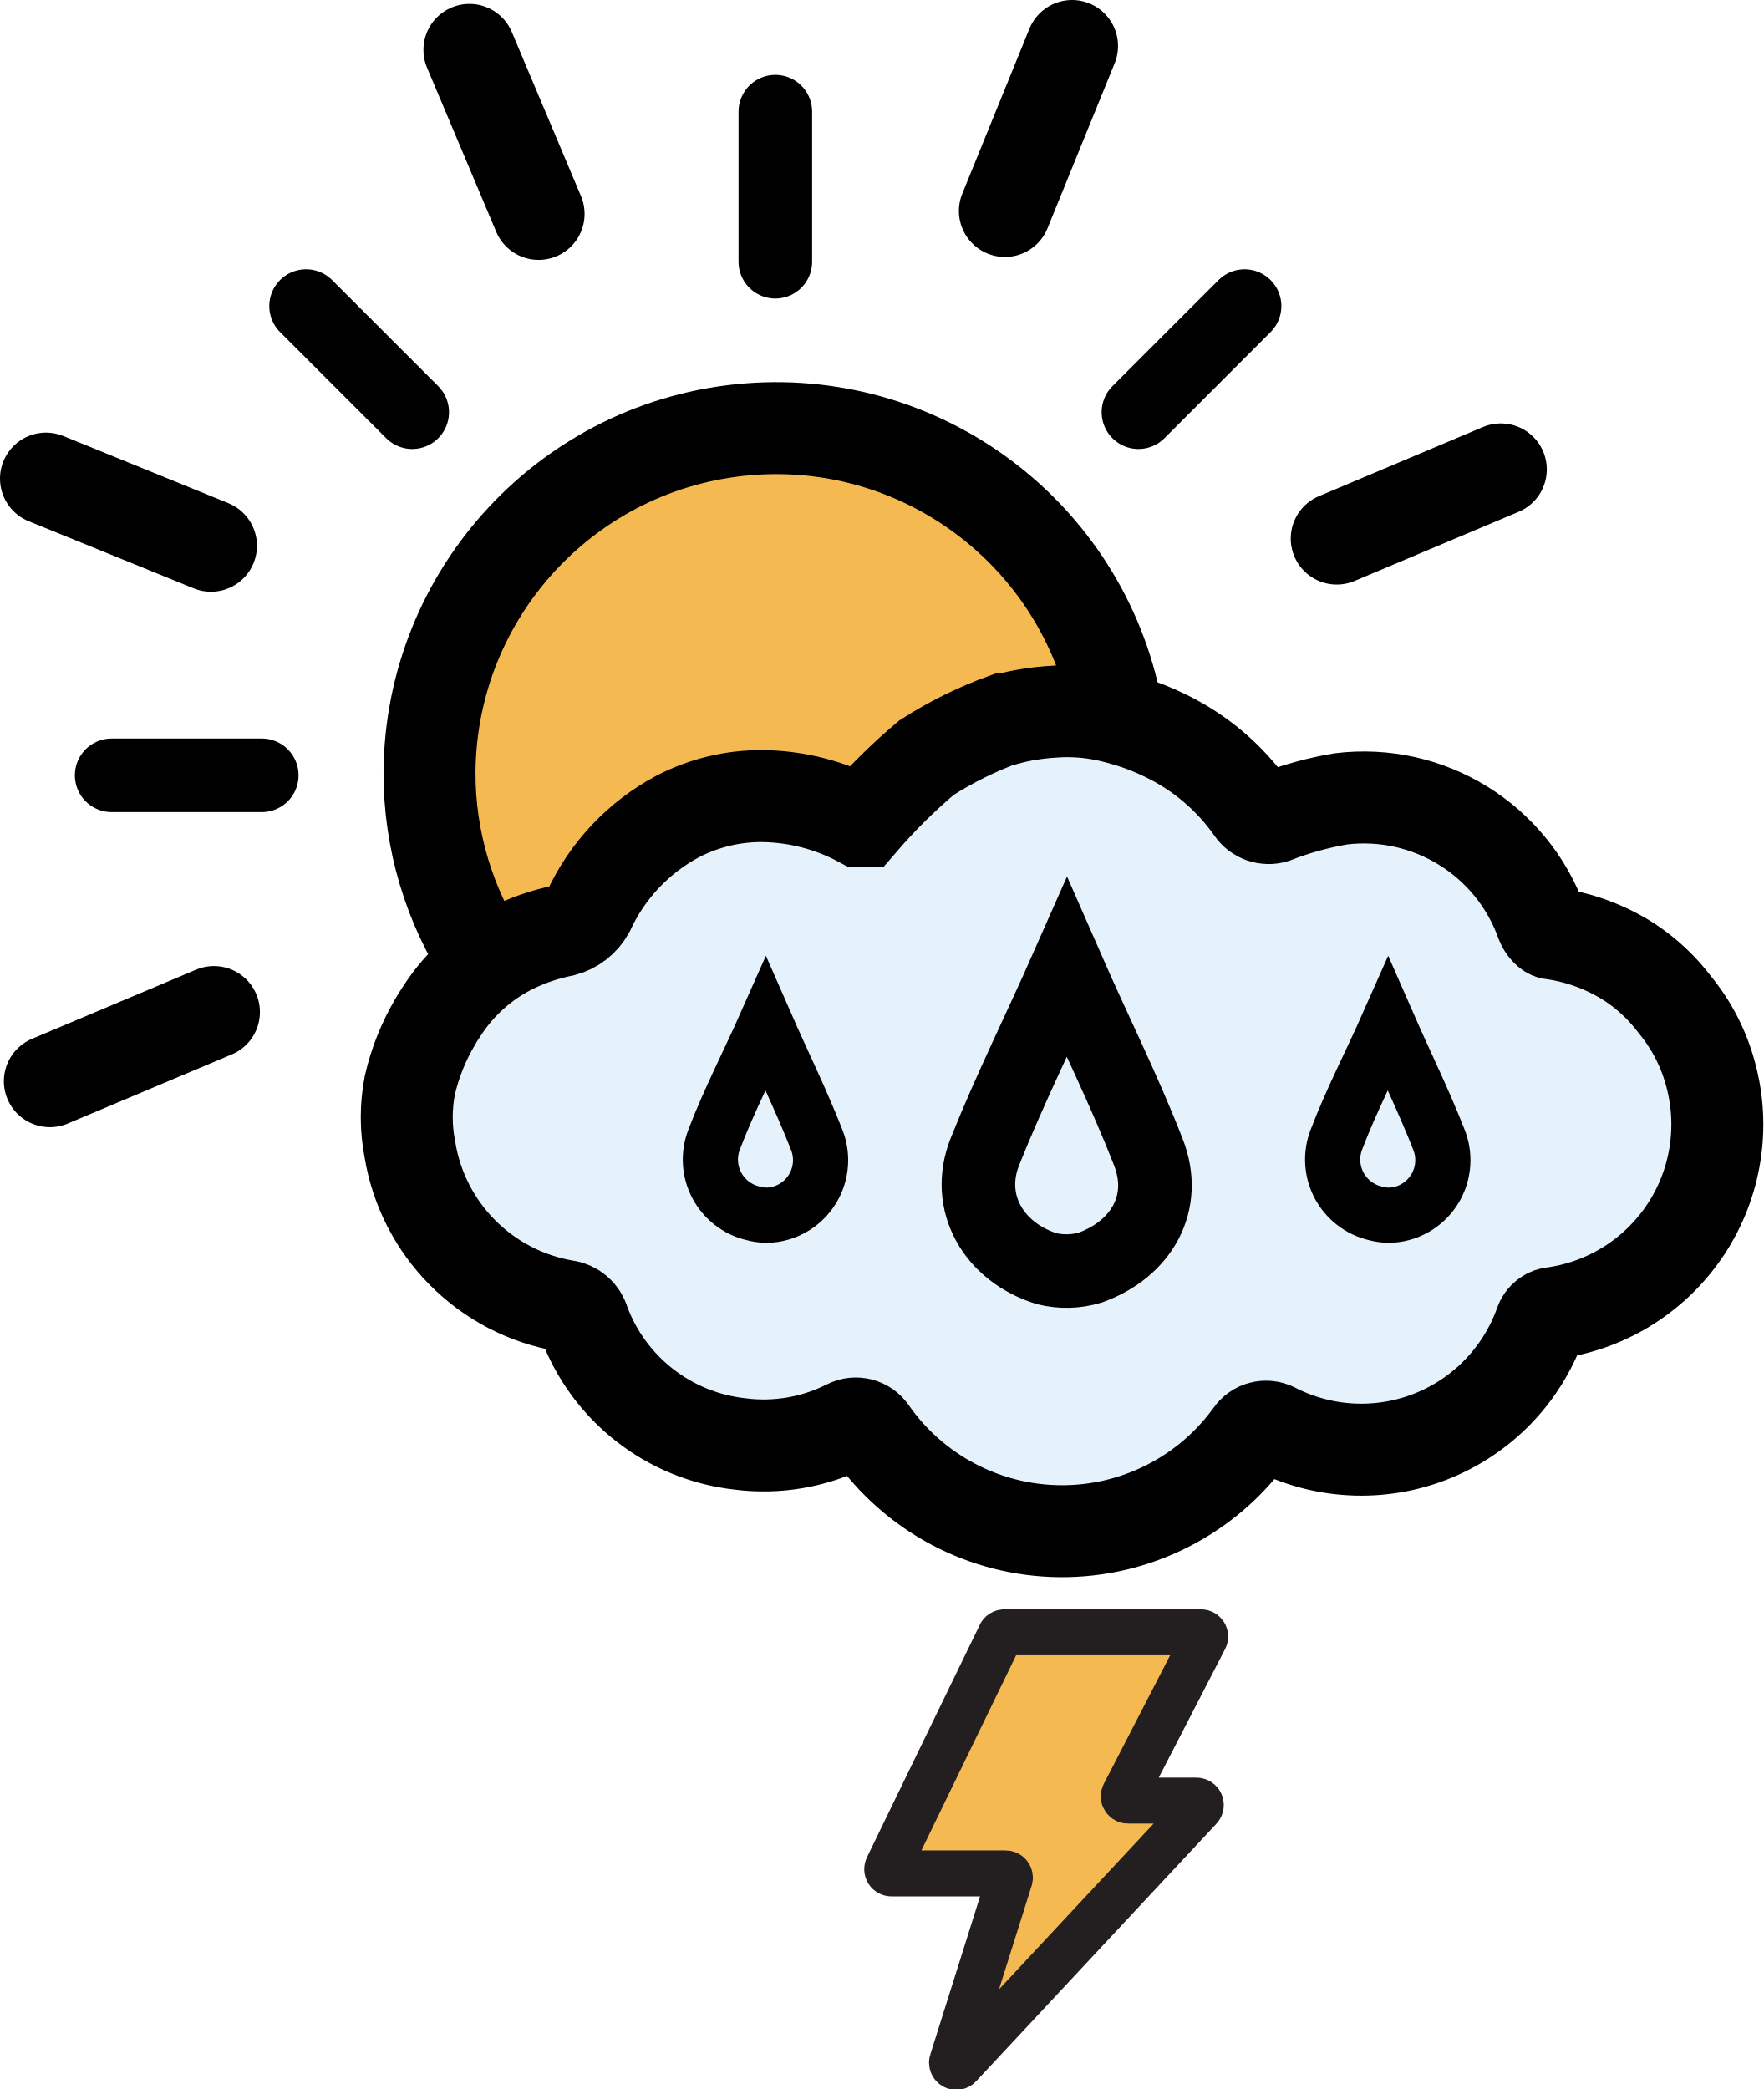
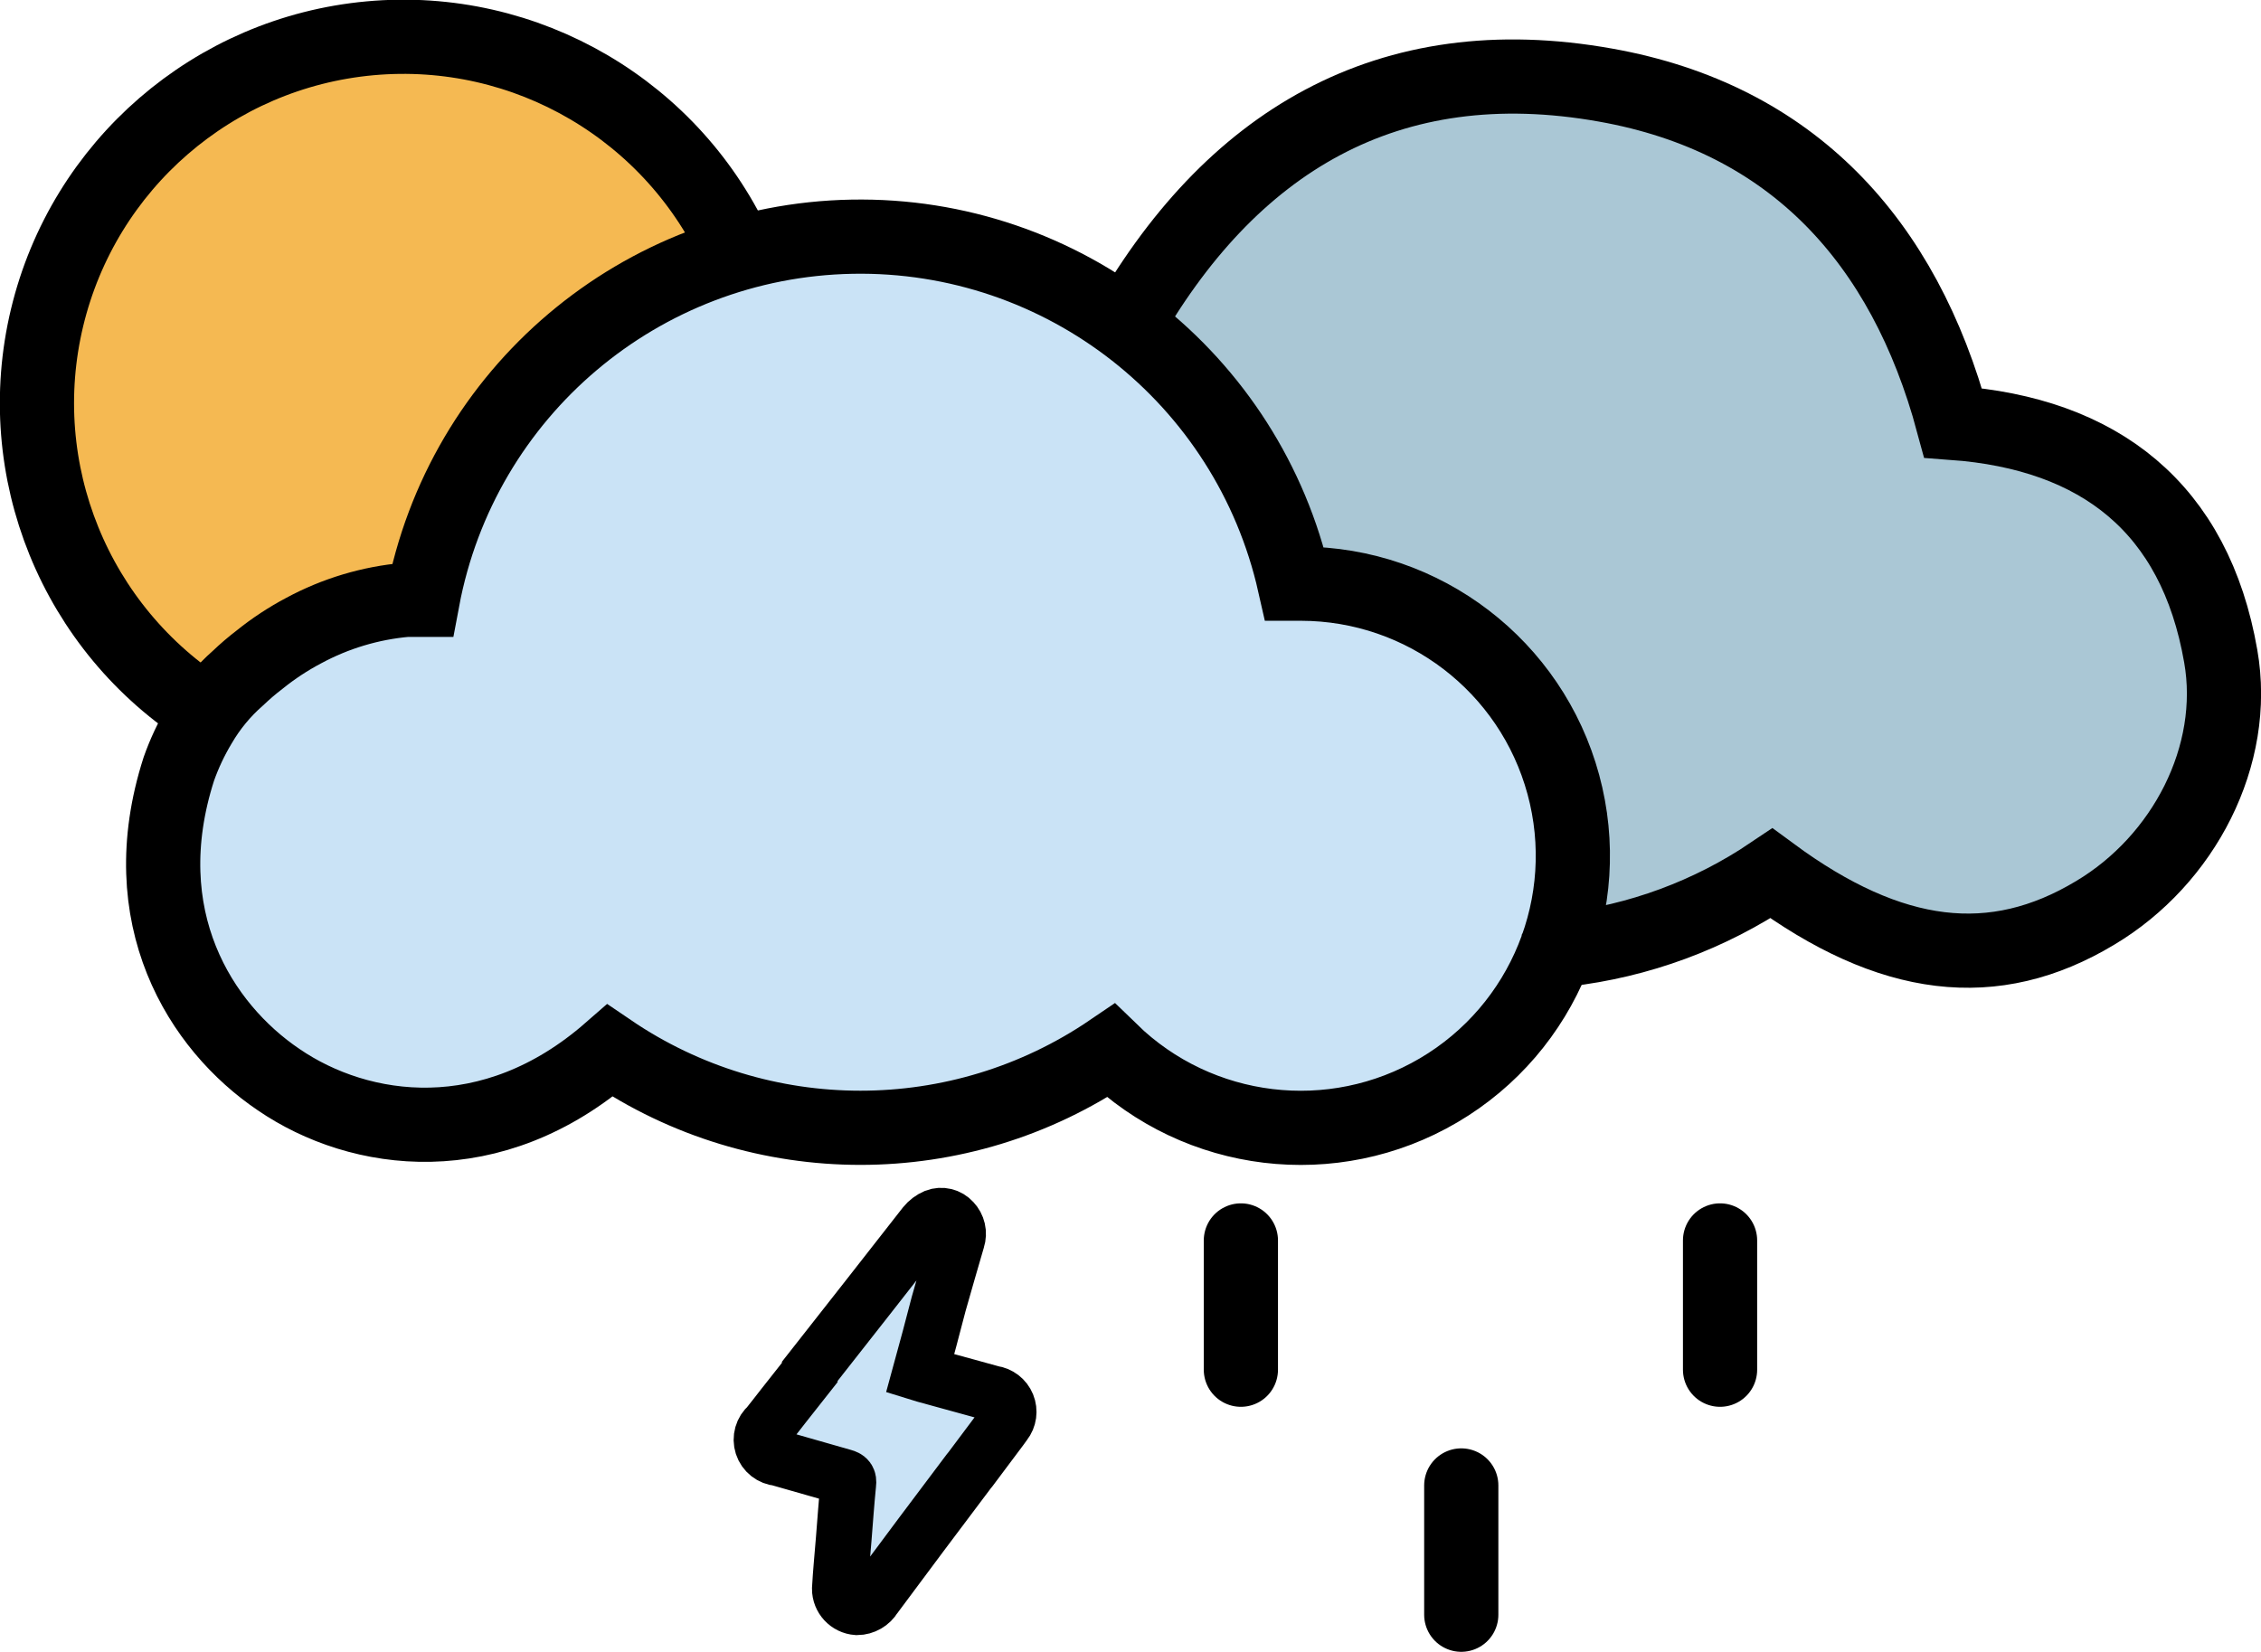
- <svg xmlns="http://www.w3.org/2000/svg" viewBox="0 0 95.87 113.57">
+ <svg xmlns="http://www.w3.org/2000/svg" viewBox="0 0 121.88 89.06">
  <defs>
-     <style>.cls-1{fill:#f5b952;}.cls-2{fill:#e5f1fb;}.cls-3,.cls-4,.cls-5,.cls-6,.cls-7,.cls-8{fill:none;stroke-miterlimit:10;}.cls-3{stroke:#231f20;stroke-width:2.5px;}.cls-4,.cls-5,.cls-6,.cls-7,.cls-8{stroke:#000;}.cls-4{stroke-width:3px;}.cls-5,.cls-7{stroke-width:4px;}.cls-6,.cls-8{stroke-width:5px;}.cls-7,.cls-8{stroke-linecap:round;}</style>
+     <style>.cls-1{fill:#cae3f6;}.cls-2{fill:#f5b952;}.cls-3{fill:#aac7d5;}.cls-4,.cls-5,.cls-6{fill:none;stroke:#000;stroke-miterlimit:10;}.cls-4,.cls-5{stroke-width:4px;}.cls-5{stroke-linecap:round;}.cls-6{stroke-width:3px;}</style>
  </defs>
  <g id="Layer_2" data-name="Layer 2">
    <g id="Layer_1-2" data-name="Layer 1">
-       <path class="cls-1" d="M54.58,88.74H65.29a.23.23,0,0,1,.2.34l-4.37,8.47a.23.23,0,0,0,.21.34h3.72a.24.24,0,0,1,.17.4l-13.06,14a.23.23,0,0,1-.39-.23l3.12-9.91a.23.23,0,0,0-.22-.3h-6.2a.23.23,0,0,1-.21-.34l6.11-12.59A.24.24,0,0,1,54.58,88.74Z" />
-       <path class="cls-2" d="M91.49,57.56a9.81,9.81,0,0,0-1.9-3.66,9.56,9.56,0,0,0-2.42-2.24,10.27,10.27,0,0,0-4.12-1.5c-.2,0-.45-.32-.54-.54a10,10,0,0,0-10.7-6.52,17.43,17.43,0,0,0-3.55.93,1.05,1.05,0,0,1-1.18-.41,11.86,11.86,0,0,0-4.6-3.91,13.08,13.08,0,0,0-2-.79c-.36-.1-.72-.2-1.1-.28a10.43,10.43,0,0,0-3-.18,12.07,12.07,0,0,0-1.2.14c-.58.09-1,.19-1.15.23l-.13.05a20.83,20.83,0,0,0-4.16,2,28.87,28.87,0,0,0-3.42,3.33l-.1,0A11.33,11.33,0,0,0,41,42.87,9.79,9.79,0,0,0,36.48,44a10.75,10.75,0,0,0-4.72,5,2.17,2.17,0,0,1-1.34,1,10.8,10.8,0,0,0-2.84,1A9.34,9.34,0,0,0,24,54.1c-.15.22-.29.42-.43.65a11.67,11.67,0,0,0-1.32,3.41,8.6,8.6,0,0,0,0,3.34,10,10,0,0,0,8.28,8.23,1.17,1.17,0,0,1,1,.84,10.23,10.23,0,0,0,14,5.43,1,1,0,0,1,1.25.32,12.48,12.48,0,0,0,20.18.1,1,1,0,0,1,1.25-.31A10.16,10.16,0,0,0,82.4,70.59a.84.84,0,0,1,.77-.57A10,10,0,0,0,91.49,57.56Z" />
-       <path class="cls-1" d="M60.12,37.62C60,39.15,48.63,40.3,36.24,45.79,26.79,50,23.43,53,23.43,42.68A18.73,18.73,0,0,1,42.16,24C52.5,24,60.5,29.32,60.12,37.62Z" />
-       <path class="cls-3" d="M54.58,88.74H65.29a.23.23,0,0,1,.2.34l-4.37,8.47a.23.23,0,0,0,.21.34h3.72a.24.24,0,0,1,.17.4l-13.06,14a.23.23,0,0,1-.39-.23l3.12-9.91a.23.23,0,0,0-.22-.3h-6.2a.23.23,0,0,1-.21-.34l6.11-12.59A.24.24,0,0,1,54.58,88.74Z" />
-       <path class="cls-4" d="M41.63,55.68c-.93,2.1-2,4.15-2.81,6.28a3,3,0,0,0,2.11,4,2.7,2.7,0,0,0,1.49,0,3,3,0,0,0,2-3.94C43.57,59.84,42.55,57.78,41.63,55.68Z" />
-       <path class="cls-4" d="M75.46,55.68c-.93,2.1-2,4.15-2.81,6.28a3,3,0,0,0,2.11,4,2.7,2.7,0,0,0,1.49,0,3,3,0,0,0,2-3.94C77.4,59.84,76.38,57.78,75.46,55.68Z" />
-       <path class="cls-5" d="M58,52.62c-1.47,3.33-3.11,6.61-4.46,10-1.1,2.78.5,5.46,3.35,6.35a4.51,4.51,0,0,0,2.39-.06c2.77-1,4.23-3.52,3.15-6.27C61.11,59.24,59.48,56,58,52.62Z" />
-       <path class="cls-6" d="M93,58.42a10,10,0,0,0-1.94-3.79,9.9,9.9,0,0,0-2.47-2.32,10.51,10.51,0,0,0-4.21-1.56c-.21,0-.47-.33-.56-.56A10.27,10.27,0,0,0,72.9,43.43a18.22,18.22,0,0,0-3.62,1A1.08,1.08,0,0,1,68.07,44a12.23,12.23,0,0,0-4.7-4,13.15,13.15,0,0,0-2.09-.82c-.37-.11-.74-.21-1.12-.29a10.24,10.24,0,0,0-3-.19,12.17,12.17,0,0,0-1.22.14,10.62,10.62,0,0,0-1.18.25l-.13,0a21.36,21.36,0,0,0-4.26,2.1,30.81,30.81,0,0,0-3.5,3.46l-.1,0a11.55,11.55,0,0,0-5.29-1.37,9.84,9.84,0,0,0-4.66,1.12A11.06,11.06,0,0,0,32,49.52a2.22,2.22,0,0,1-1.38,1.07,11.2,11.2,0,0,0-2.89,1,9.68,9.68,0,0,0-3.63,3.26c-.14.22-.3.44-.43.68A12.12,12.12,0,0,0,22.28,59a9.1,9.1,0,0,0,0,3.47A10.31,10.31,0,0,0,30.74,71a1.18,1.18,0,0,1,1,.87,10.25,10.25,0,0,0,8.48,6.63,10.11,10.11,0,0,0,5.85-1,1,1,0,0,1,1.28.32A12.66,12.66,0,0,0,68,78a1,1,0,0,1,1.28-.33,10.34,10.34,0,0,0,14.46-5.71.84.84,0,0,1,.79-.59A10.35,10.35,0,0,0,93,58.42Z" />
-       <path class="cls-6" d="M60.77,39A18.84,18.84,0,0,0,23.35,42a18.65,18.65,0,0,0,3.09,10.32" />
-       <line class="cls-7" x1="42.15" y1="14.23" x2="42.15" y2="6.07" />
-       <line class="cls-7" x1="14.23" y1="42.15" x2="6.07" y2="42.15" />
-       <line class="cls-7" x1="22.41" y1="22.41" x2="16.64" y2="16.64" />
-       <line class="cls-7" x1="67.66" y1="16.64" x2="61.89" y2="22.41" />
-       <line class="cls-8" x1="54.63" y1="11.47" x2="58.28" y2="2.5" />
-       <line class="cls-8" x1="11.47" y1="29.67" x2="2.5" y2="26.02" />
-       <line class="cls-8" x1="29.28" y1="11.63" x2="25.52" y2="2.71" />
-       <line class="cls-8" x1="11.63" y1="55.02" x2="2.71" y2="58.78" />
-       <line class="cls-8" x1="81.59" y1="25.52" x2="72.67" y2="29.28" />
+       <path class="cls-1" d="M53.5,75.13l-3.64-1-.26-.08q.52-1.89,1-3.75c.33-1.16.66-2.31,1-3.47a1,1,0,0,0-.23-1,.86.86,0,0,0-.95-.23,1.51,1.51,0,0,0-.57.43Q46.75,70,43.65,73.94l0,.06-1.42,1.8h0c-.26.33-.54.7-.83,1.06a1,1,0,0,0,.57,1.76l3.5,1c.22.06.29.14.26.37-.1,1-.17,2-.25,3s-.16,1.78-.21,2.67a1,1,0,0,0,.93,1,1.11,1.11,0,0,0,.94-.54q2.53-3.41,5.08-6.79l.09-.11,1.64-2.19.21-.29A1,1,0,0,0,53.5,75.13Z" />
+       <path class="cls-2" d="M22.48,2.74a20.1,20.1,0,1,0,20.1,20.1A20.12,20.12,0,0,0,22.48,2.74Z" />
+       <path class="cls-3" d="M83.16,52.08a1.32,1.32,0,0,1,.77-.46,24.92,24.92,0,0,0,11.14-4.1c6.44,4.75,12,5.4,17.45,2.13,4.78-2.86,7.7-8.5,6.76-13.85-1.38-8-6.52-12-14.43-12.58C102.21,13.38,96.18,6.81,86.14,5c-11.75-2.1-20.3,3.05-26,13.24" />
+       <path class="cls-1" d="M69.71,31.89l-.35,0a24,24,0,0,0-47,.87l-.86,0A13.89,13.89,0,0,0,16,34.42,14.38,14.38,0,0,0,13.59,36c-.4.33-.79.67-1.17,1.05a10.11,10.11,0,0,0-2.06,2.5,13.24,13.24,0,0,0-1.13,2.39c-2.56,7.95,1.16,13.91,5.39,16.76s11.5,4,17.85-1.57a24,24,0,0,0,27,0A14.67,14.67,0,1,0,69.71,31.89Z" />
+       <path class="cls-4" d="M39.79,13.71A19.75,19.75,0,1,0,11.21,38.44" />
+       <path class="cls-4" d="M83.58,51.66a1.27,1.27,0,0,1,.78-.46,25,25,0,0,0,11.13-4.11c6.44,4.75,12,5.41,17.45,2.13,4.78-2.85,7.71-8.49,6.77-13.84-1.39-8-6.53-12-14.43-12.58C102.64,13,96.6,6.38,86.56,4.59c-11.74-2.1-20.29,3.05-26,13.23" />
+       <path class="cls-4" d="M70.14,31.47l-.36,0a24,24,0,0,0-47,.87c-.29,0-.58,0-.87,0A14.27,14.27,0,0,0,16.37,34,14.8,14.8,0,0,0,14,35.56a14.06,14.06,0,0,0-1.17,1,10.07,10.07,0,0,0-2.06,2.5,13.13,13.13,0,0,0-1.13,2.4c-2.57,8,1.16,13.9,5.38,16.75,4.38,3,11.5,4,17.86-1.56a24,24,0,0,0,27,0A14.67,14.67,0,1,0,70.14,31.47Z" />
+       <line class="cls-5" x1="92.72" y1="66.88" x2="92.72" y2="73.85" />
+       <line class="cls-5" x1="66.89" y1="66.88" x2="66.89" y2="73.85" />
+       <line class="cls-5" x1="78.77" y1="80.09" x2="78.77" y2="87.06" />
+       <path class="cls-6" d="M53.5,75.13l-3.64-1-.26-.08q.52-1.89,1-3.75c.33-1.16.66-2.31,1-3.47a1,1,0,0,0-.23-1,.86.86,0,0,0-.95-.23,1.51,1.51,0,0,0-.57.43Q46.75,70,43.65,73.94l0,.06-1.42,1.8h0c-.26.33-.54.7-.83,1.06a1,1,0,0,0,.57,1.76l3.5,1c.22.06.29.14.26.37-.1,1-.17,2-.25,3s-.16,1.78-.21,2.67a1,1,0,0,0,.93,1,1.11,1.11,0,0,0,.94-.54q2.53-3.41,5.08-6.79l.09-.11,1.64-2.19.21-.29A1,1,0,0,0,53.5,75.13Z" />
    </g>
  </g>
</svg>
